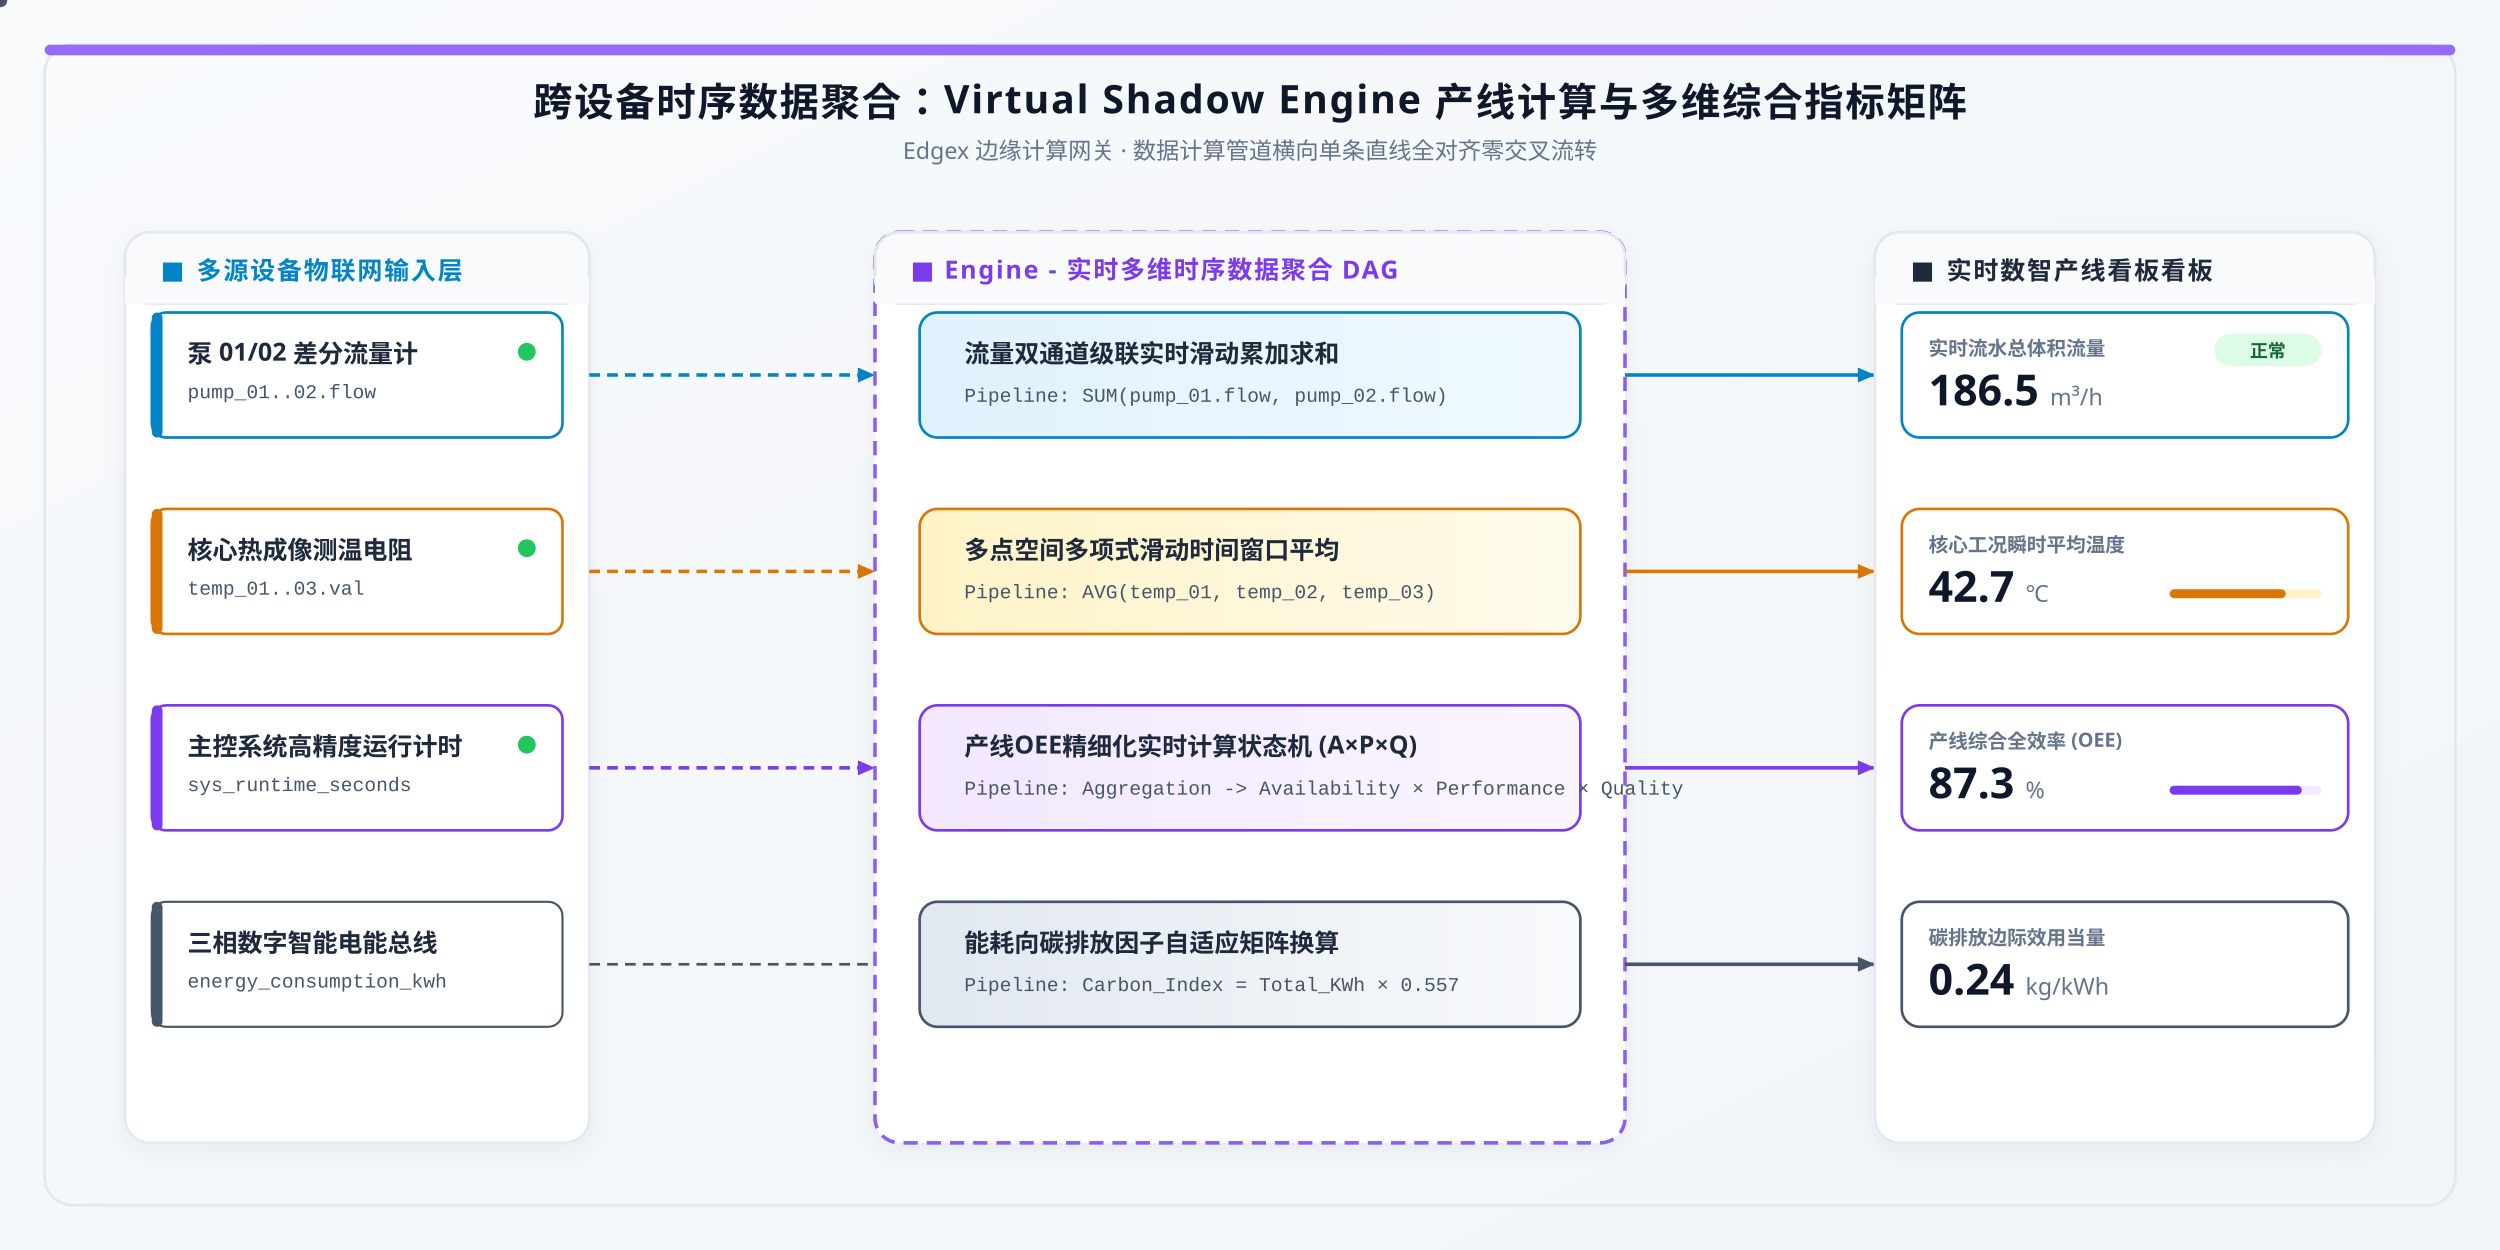
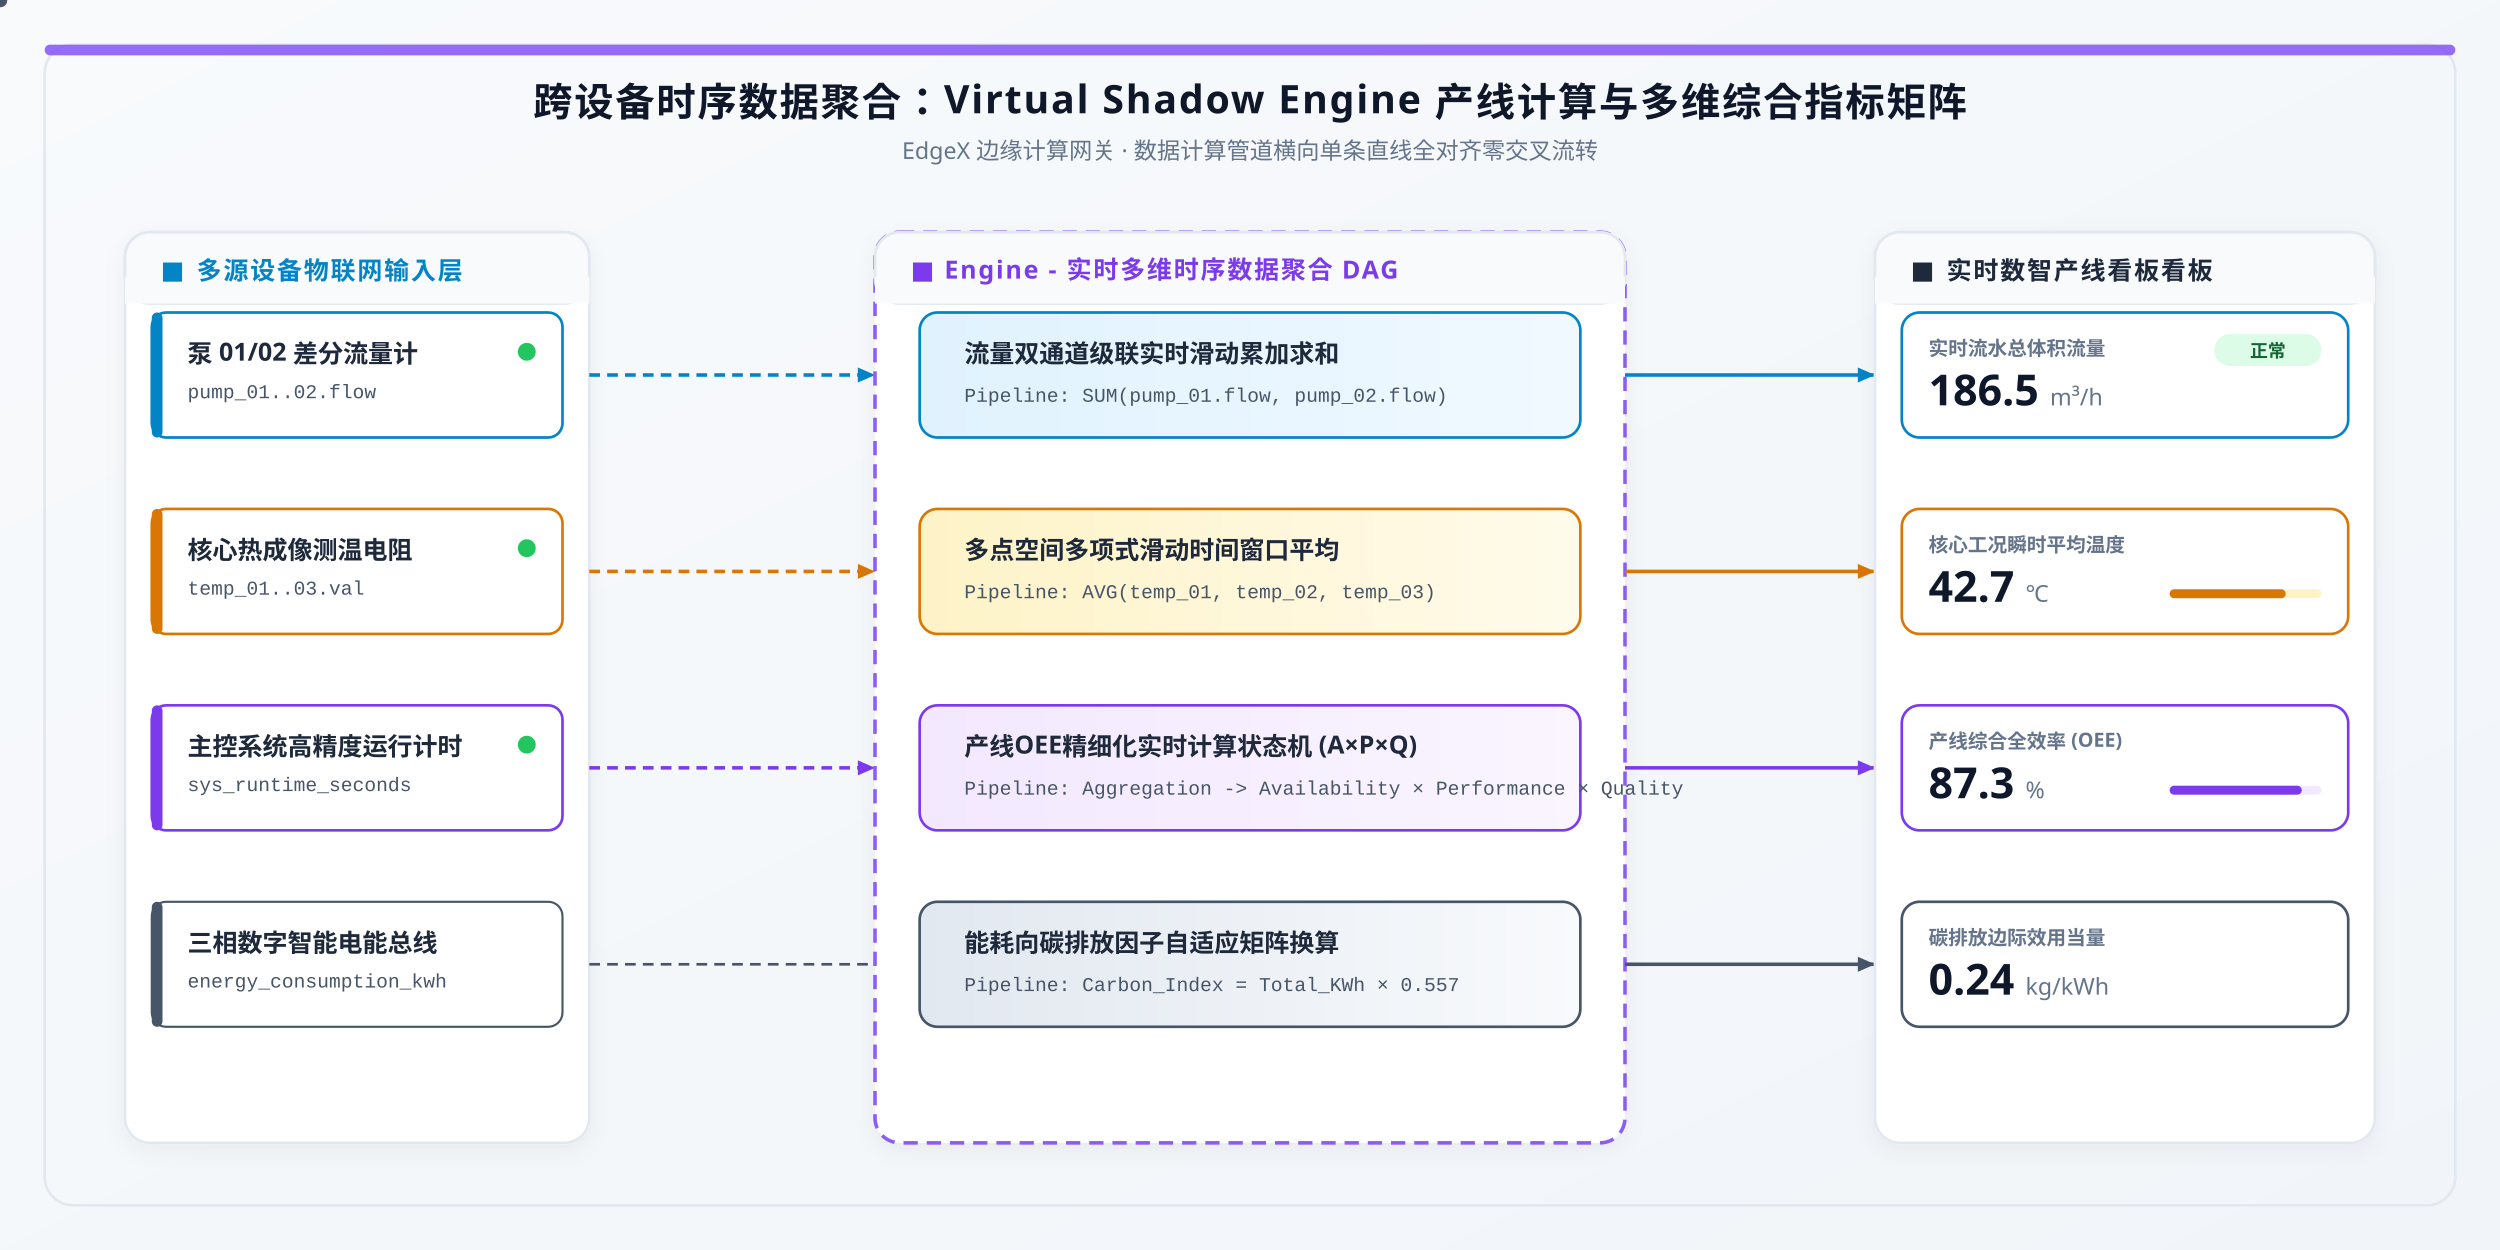
<svg xmlns="http://www.w3.org/2000/svg" width="1400" height="700" viewBox="0 0 1400 700">
  <defs>
    <linearGradient id="bg" x1="0%" y1="0%" x2="100%" y2="100%">
      <stop offset="0%" stop-color="#f8fafc" />
      <stop offset="100%" stop-color="#f1f5f9" />
    </linearGradient>
    <filter id="shadow" x="-5%" y="-5%" width="110%" height="110%">
      <feDropShadow dx="0" dy="4" stdDeviation="6" flood-color="#0f172a" flood-opacity="0.05" />
    </filter>
    <linearGradient id="grad-blue" x1="0" y1="0" x2="1" y2="0">
      <stop offset="0%" stop-color="#e0f2fe" />
      <stop offset="100%" stop-color="#f0f9ff" />
    </linearGradient>
    <linearGradient id="grad-amber" x1="0" y1="0" x2="1" y2="0">
      <stop offset="0%" stop-color="#fef3c7" />
      <stop offset="100%" stop-color="#fffbeb" />
    </linearGradient>
    <linearGradient id="grad-purple" x1="0" y1="0" x2="1" y2="0">
      <stop offset="0%" stop-color="#f3e8ff" />
      <stop offset="100%" stop-color="#faf5ff" />
    </linearGradient>
    <linearGradient id="grad-slate" x1="0" y1="0" x2="1" y2="0">
      <stop offset="0%" stop-color="#e2e8f0" />
      <stop offset="100%" stop-color="#f8fafc" />
    </linearGradient>
    <marker id="arrow-blue" viewBox="0 0 10 10" refX="8" refY="5" markerWidth="6" markerHeight="6" orient="auto">
      <path d="M0 1.5 L8 5 L0 8.5 Z" fill="#0284c7" />
    </marker>
    <marker id="arrow-amber" viewBox="0 0 10 10" refX="8" refY="5" markerWidth="6" markerHeight="6" orient="auto">
      <path d="M0 1.5 L8 5 L0 8.5 Z" fill="#d97706" />
    </marker>
    <marker id="arrow-purple" viewBox="0 0 10 10" refX="8" refY="5" markerWidth="6" markerHeight="6" orient="auto">
      <path d="M0 1.5 L8 5 L0 8.5 Z" fill="#7c3aed" />
    </marker>
    <marker id="arrow-slate" viewBox="0 0 10 10" refX="8" refY="5" markerWidth="6" markerHeight="6" orient="auto">
      <path d="M0 1.5 L8 5 L0 8.5 Z" fill="#475569" />
    </marker>
    <style>
      .title { fill:#0f172a; font-family:'Segoe UI','Microsoft YaHei',sans-serif; font-weight:800; font-size:22px; letter-spacing:1px; }
      .subtitle { fill:#64748b; font-family:'Segoe UI','Microsoft YaHei',sans-serif; font-size:13px; font-weight:400; }
      .group-title { font-family:'Segoe UI','Microsoft YaHei',sans-serif; font-weight:700; font-size:14px; letter-spacing:1px; }
      .lbl { fill:#1e293b; font-family:'Segoe UI','Microsoft YaHei',sans-serif; font-size:14px; font-weight:600; }
      .code { fill:#475569; font-family:'Consolas','Courier New',monospace; font-size:11px; }
      .val { fill:#0f172a; font-family:'Segoe UI',sans-serif; font-weight:800; font-size:24px; }
      .unit { fill:#64748b; font-size:13px; font-weight:500; }
      .chart-lbl { fill:#64748b; font-family:'Segoe UI','Microsoft YaHei',sans-serif; font-size:11px; font-weight:600; }
      .pulse { animation: blink 1.2s ease-in-out infinite; }
      @keyframes blink { 0%,100%{opacity:1} 50%{opacity:0.4} }
      .dash-line { stroke-dasharray: 6 4; animation: march 1.5s linear infinite; }
      @keyframes march { to { stroke-dashoffset: -20; } }
    </style>
  </defs>
  <rect width="1400" height="700" fill="url(#bg)" />
  <rect x="25" y="25" width="1350" height="650" rx="16" fill="none" stroke="#e2e8f0" stroke-width="1.5" />
  <rect x="25" y="25" width="1350" height="6" rx="3" fill="#8b5cf6" opacity="0.9" />
  <g transform="translate(700, 65)" text-anchor="middle">
    <text class="title">跨设备时序数据聚合：Virtual Shadow Engine 产线计算与多维综合指标矩阵</text>
-     <text y="24" class="subtitle">Edgex 边缘计算网关 · 数据计算管道横向单条直线全对齐零交叉流转</text>
+     <text y="24" class="subtitle">EdgeX 边缘计算网关 · 数据计算管道横向单条直线全对齐零交叉流转</text>
  </g>
  <g transform="translate(70, 0)">
    <rect x="0" y="130" width="260" height="510" rx="14" fill="#ffffff" stroke="#e2e8f0" stroke-width="1.5" filter="url(#shadow)" />
    <rect x="0" y="130" width="260" height="40" rx="14" fill="#f8fafc" stroke="#e2e8f0" stroke-width="1.5" />
    <rect x="0" y="155" width="260" height="15" fill="#f8fafc" />
    <text x="20" y="156" class="group-title" fill="#0284c7">■ 多源设备物联网输入层</text>
    <g transform="translate(15, 175)">
      <rect width="230" height="70" rx="8" fill="#ffffff" stroke="#0284c7" stroke-width="1.5" />
      <rect width="6" height="70" rx="3" fill="#0284c7" />
      <text x="20" y="28" class="lbl">泵 01/02 差分流量计</text>
      <text x="20" y="48" class="code">pump_01..02.flow</text>
      <circle cx="210" cy="22" r="5" fill="#22c55e" class="pulse" />
    </g>
    <g transform="translate(15, 285)">
      <rect width="230" height="70" rx="8" fill="#ffffff" stroke="#d97706" stroke-width="1.5" />
      <rect width="6" height="70" rx="3" fill="#d97706" />
      <text x="20" y="28" class="lbl">核心热成像测温电阻</text>
      <text x="20" y="48" class="code">temp_01..03.val</text>
      <circle cx="210" cy="22" r="5" fill="#22c55e" class="pulse" />
    </g>
    <g transform="translate(15, 395)">
      <rect width="230" height="70" rx="8" fill="#ffffff" stroke="#7c3aed" stroke-width="1.5" />
      <rect width="6" height="70" rx="3" fill="#7c3aed" />
      <text x="20" y="28" class="lbl">主控系统高精度运行计时</text>
      <text x="20" y="48" class="code">sys_runtime_seconds</text>
      <circle cx="210" cy="22" r="5" fill="#22c55e" class="pulse" />
    </g>
    <g transform="translate(15, 505)">
      <rect width="230" height="70" rx="8" fill="#ffffff" stroke="#475569" stroke-width="1.2" />
      <rect width="6" height="70" rx="3" fill="#475569" />
      <text x="20" y="28" class="lbl">三相数字智能电能总线</text>
      <text x="20" y="48" class="code">energy_consumption_kwh</text>
    </g>
  </g>
  <path d="M 330 210 H 490" stroke="#0284c7" stroke-width="2" marker-end="url(#arrow-blue)" class="dash-line" />
  <path d="M 330 320 H 490" stroke="#d97706" stroke-width="2" marker-end="url(#arrow-amber)" class="dash-line" />
  <path d="M 330 430 H 490" stroke="#7c3aed" stroke-width="2" marker-end="url(#arrow-purple)" class="dash-line" />
  <path d="M 330 540 H 490" stroke="#475569" stroke-width="1.5" class="dash-line" />
  <circle r="4" fill="#0284c7">
    <animateMotion dur="1.2s" repeatCount="indefinite" path="M 330 210 H 490" />
  </circle>
  <circle r="4" fill="#d97706">
    <animateMotion dur="1.5s" repeatCount="indefinite" path="M 330 320 H 490" />
  </circle>
  <circle r="4" fill="#7c3aed">
    <animateMotion dur="1.0s" repeatCount="indefinite" path="M 330 430 H 490" />
  </circle>
  <circle r="4" fill="#475569">
    <animateMotion dur="1.8s" repeatCount="indefinite" path="M 330 540 H 490" />
  </circle>
  <g transform="translate(490, 0)">
    <rect x="0" y="130" width="420" height="510" rx="14" fill="#ffffff" stroke="#8b5cf6" stroke-width="2" stroke-dasharray="8 5" filter="url(#shadow)" />
    <rect x="0" y="130" width="420" height="40" rx="14" fill="#f8fafc" stroke="#e2e8f0" stroke-width="1.5" />
    <rect x="0" y="155" width="420" height="15" fill="#f8fafc" />
    <text x="20" y="156" class="group-title" fill="#7c3aed">■ Engine - 实时多维时序数据聚合 DAG</text>
    <g transform="translate(25, 175)">
      <rect width="370" height="70" rx="10" fill="url(#grad-blue)" stroke="#0284c7" stroke-width="1.5" />
      <text x="25" y="28" class="lbl">流量双通道级联实时滑动累加求和</text>
      <text x="25" y="50" class="code">Pipeline: SUM(pump_01.flow, pump_02.flow)</text>
    </g>
    <g transform="translate(25, 285)">
      <rect width="370" height="70" rx="10" fill="url(#grad-amber)" stroke="#d97706" stroke-width="1.5" />
      <text x="25" y="28" class="lbl">多点空间多项式滑动时间窗口平均</text>
      <text x="25" y="50" class="code">Pipeline: AVG(temp_01, temp_02, temp_03)</text>
    </g>
    <g transform="translate(25, 395)">
      <rect width="370" height="70" rx="10" fill="url(#grad-purple)" stroke="#7c3aed" stroke-width="1.5" />
      <text x="25" y="28" class="lbl">产线OEE精细化实时计算状态机 (A×P×Q)</text>
      <text x="25" y="50" class="code">Pipeline: Aggregation -&gt; Availability × Performance × Quality</text>
    </g>
    <g transform="translate(25, 505)">
      <rect width="370" height="70" rx="10" fill="url(#grad-slate)" stroke="#475569" stroke-width="1.5" />
      <text x="25" y="28" class="lbl">能耗向碳排放因子自适应矩阵换算</text>
      <text x="25" y="50" class="code">Pipeline: Carbon_Index = Total_KWh × 0.557</text>
    </g>
  </g>
  <path d="M 910 210 H 1050" stroke="#0284c7" stroke-width="2" marker-end="url(#arrow-blue)" />
  <path d="M 910 320 H 1050" stroke="#d97706" stroke-width="2" marker-end="url(#arrow-amber)" />
  <path d="M 910 430 H 1050" stroke="#7c3aed" stroke-width="2" marker-end="url(#arrow-purple)" />
  <path d="M 910 540 H 1050" stroke="#475569" stroke-width="2" marker-end="url(#arrow-slate)" />
  <circle r="3.5" fill="#0284c7">
    <animateMotion dur="1.1s" repeatCount="indefinite" path="M 910 210 H 1050" />
  </circle>
  <circle r="3.5" fill="#d97706">
    <animateMotion dur="1.3s" repeatCount="indefinite" path="M 910 320 H 1050" />
  </circle>
  <circle r="3.5" fill="#7c3aed">
    <animateMotion dur="0.9s" repeatCount="indefinite" path="M 910 430 H 1050" />
  </circle>
  <circle r="3.5" fill="#475569">
    <animateMotion dur="1.4s" repeatCount="indefinite" path="M 910 540 H 1050" />
  </circle>
  <g transform="translate(1050, 0)">
    <rect x="0" y="130" width="280" height="510" rx="14" fill="#ffffff" stroke="#e2e8f0" stroke-width="1.5" filter="url(#shadow)" />
    <rect x="0" y="130" width="280" height="40" rx="14" fill="#f8fafc" stroke="#e2e8f0" stroke-width="1.5" />
    <rect x="0" y="155" width="280" height="15" fill="#f8fafc" />
    <text x="20" y="156" class="group-title" fill="#1e293b">■ 实时数智产线看板看板</text>
    <g transform="translate(15, 175)">
      <rect width="250" height="70" rx="10" fill="#ffffff" stroke="#0284c7" stroke-width="1.5" />
      <text x="15" y="24" class="chart-lbl">实时流水总体积流量</text>
      <text x="15" y="52" class="val" fill="#0284c7">186.5 <tspan class="unit">m³/h</tspan>
      </text>
      <rect x="175" y="12" width="60" height="18" rx="9" fill="#dcfce7" />
      <text x="205" y="25" text-anchor="middle" fill="#166534" font-size="10" font-weight="bold">正常</text>
    </g>
    <g transform="translate(15, 285)">
      <rect width="250" height="70" rx="10" fill="#ffffff" stroke="#d97706" stroke-width="1.5" />
      <text x="15" y="24" class="chart-lbl">核心工况瞬时平均温度</text>
      <text x="15" y="52" class="val" fill="#b45309">42.7 <tspan class="unit">℃</tspan>
      </text>
      <rect x="150" y="45" width="85" height="5" rx="2.5" fill="#fef3c7" />
      <rect x="150" y="45" width="65" height="5" rx="2.5" fill="#d97706" />
    </g>
    <g transform="translate(15, 395)">
      <rect width="250" height="70" rx="10" fill="#ffffff" stroke="#7c3aed" stroke-width="1.5" />
      <text x="15" y="24" class="chart-lbl">产线综合全效率 (OEE)</text>
      <text x="15" y="52" class="val" fill="#6d28d9">87.3 <tspan class="unit">%</tspan>
      </text>
      <rect x="150" y="45" width="85" height="5" rx="2.5" fill="#f3e8ff" />
      <rect x="150" y="45" width="74" height="5" rx="2.5" fill="#7c3aed" />
    </g>
    <g transform="translate(15, 505)">
      <rect width="250" height="70" rx="10" fill="#ffffff" stroke="#475569" stroke-width="1.5" />
      <text x="15" y="24" class="chart-lbl">碳排放边际效用当量</text>
      <text x="15" y="52" class="val" fill="#334155">0.24 <tspan class="unit">kg/kWh</tspan>
      </text>
    </g>
  </g>
</svg>
